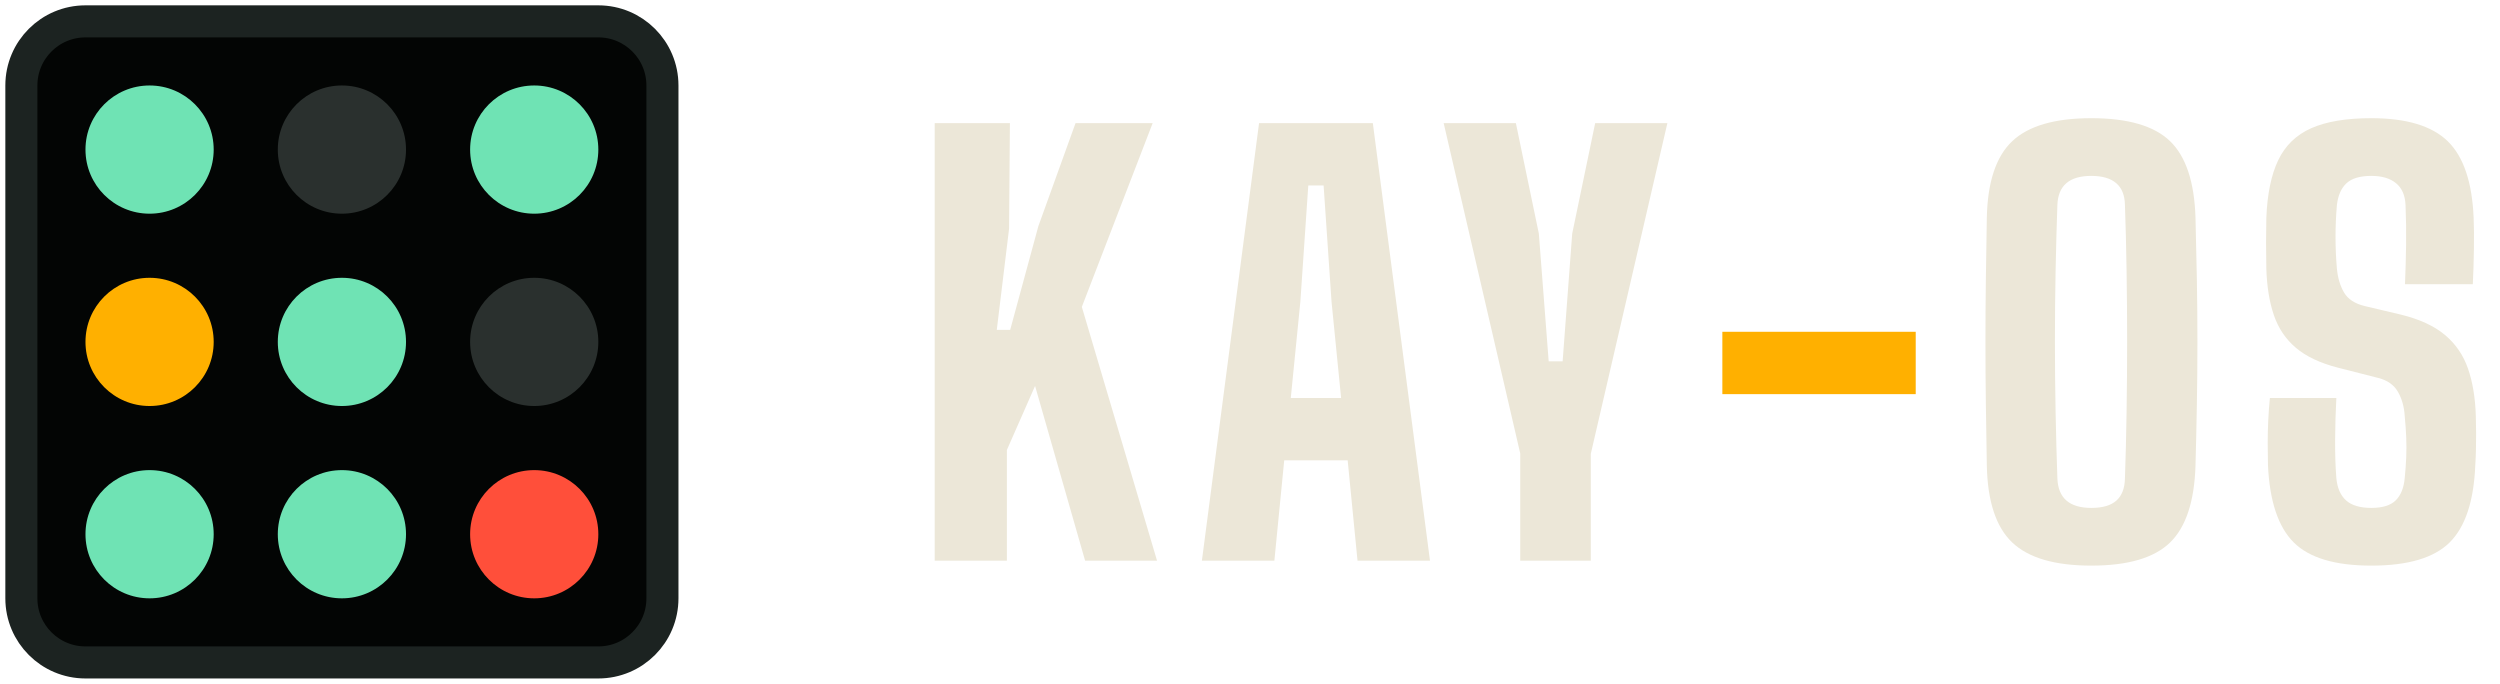
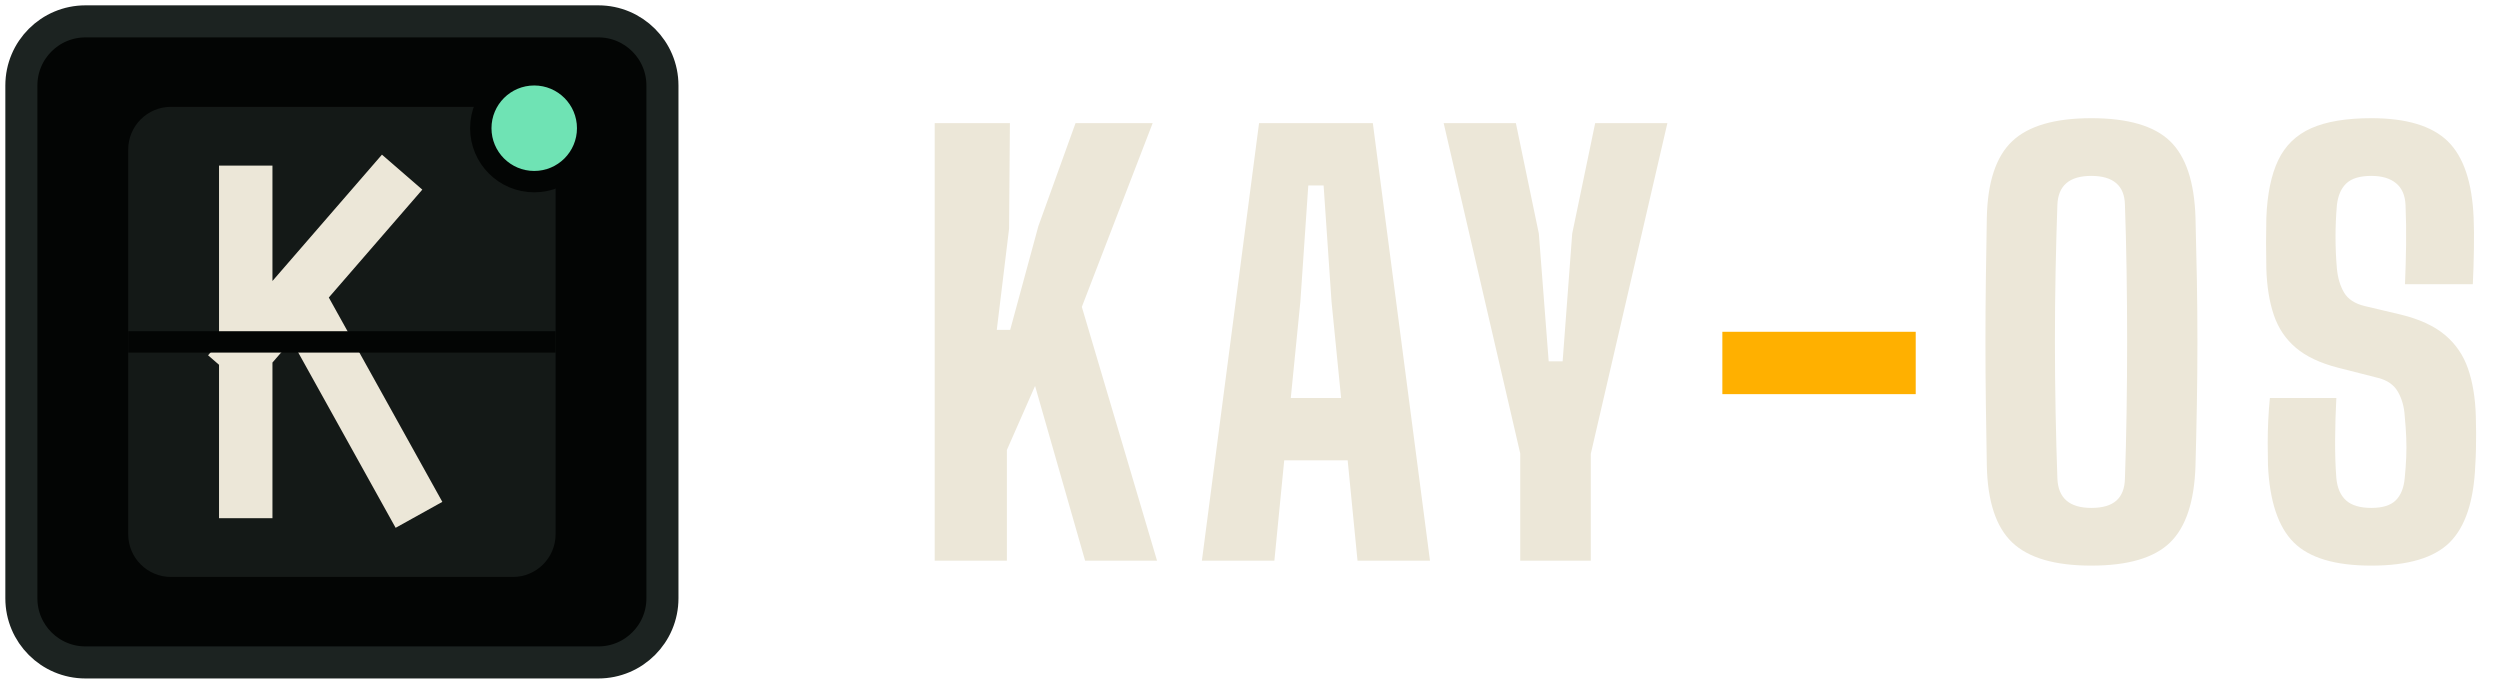
<svg xmlns="http://www.w3.org/2000/svg" viewBox="0 0 365.6 100">
  <svg x="0" y="0" width="100.0" height="100" viewBox="0 0 64 64">
    <rect x="2" y="2" width="60" height="60" rx="6" fill="#030504" stroke="#1c2321" stroke-width="3" />
-     <circle cx="14" cy="14" r="6" fill="#6fe3b4" />
-     <circle cx="32" cy="14" r="6" fill="#2a302e" />
-     <circle cx="50" cy="14" r="6" fill="#6fe3b4" />
-     <circle cx="14" cy="32" r="6" fill="#ffb000" />
-     <circle cx="32" cy="32" r="6" fill="#6fe3b4" />
-     <circle cx="50" cy="32" r="6" fill="#2a302e" />
-     <circle cx="14" cy="50" r="6" fill="#6fe3b4" />
-     <circle cx="32" cy="50" r="6" fill="#6fe3b4" />
-     <circle cx="50" cy="50" r="6" fill="#ff4f3a" />
+     <rect x="12" y="10" width="40" height="44" rx="4" fill="#141917" />
+     <path d="M23 18v28M23 33l13-15M28 28l10 18" stroke="#ece7d8" stroke-width="5" stroke-linecap="square" fill="none" />
+     <rect x="12" y="31" width="40" height="2" fill="#030504" />
+     <circle cx="50" cy="12" r="5" fill="#6fe3b4" stroke="#030504" stroke-width="2" />
  </svg>
  <svg x="132.0" y="16.0" width="233.6" height="68.0" viewBox="-1 -52.8 186.9 54.4">
    <path fill="#ece7d8" d="M2.752 0.0V-51.2H11.552L11.456 -38.848L10.016 -27.008H11.584L14.88 -39.136L19.232 -51.2H28.256L19.968 -29.696L28.768 0.0H20.352L14.496 -20.448L11.2 -12.96V0.0ZM34.016 0.0 40.704 -51.2H54.016L60.704 0.0H52.224L51.072 -11.744H43.648L42.496 0.0ZM44.416 -19.04H50.304L49.184 -30.304L48.256 -43.904H46.464L45.536 -30.304ZM71.264 0.0V-12.48V-12.544L62.304 -51.2H70.752L73.44 -38.272L74.592 -23.328H76.224L77.344 -38.272L80.032 -51.2H88.48L79.52 -12.512V-12.448V0.0Z M138.08 0.576Q131.68 0.576 128.832 -2.128Q125.984 -4.832 125.856 -11.136Q125.792 -14.624 125.744 -18.272Q125.696 -21.92 125.696 -25.616Q125.696 -29.312 125.744 -32.96Q125.792 -36.608 125.856 -40.128Q125.984 -46.4 128.832 -49.088Q131.68 -51.776 138.08 -51.776Q144.512 -51.776 147.296 -49.088Q150.08 -46.4 150.272 -40.128Q150.368 -36.576 150.432 -32.928Q150.496 -29.28 150.496 -25.584Q150.496 -21.888 150.432 -18.256Q150.368 -14.624 150.272 -11.136Q150.08 -4.832 147.296 -2.128Q144.512 0.576 138.08 0.576ZM138.08 -6.176Q140.064 -6.176 141.024 -7.04Q141.984 -7.904 142.016 -9.632Q142.144 -13.248 142.208 -17.328Q142.272 -21.408 142.272 -25.648Q142.272 -29.888 142.208 -33.952Q142.144 -38.016 142.016 -41.632Q141.984 -43.328 140.992 -44.176Q140.0 -45.024 138.08 -45.024Q136.16 -45.024 135.168 -44.176Q134.176 -43.328 134.112 -41.632Q133.984 -38.016 133.904 -33.952Q133.824 -29.888 133.824 -25.648Q133.824 -21.408 133.904 -17.328Q133.984 -13.248 134.112 -9.632Q134.176 -7.904 135.168 -7.04Q136.16 -6.176 138.08 -6.176ZM170.848 0.576Q164.48 0.576 161.76 -2.144Q159.04 -4.864 158.752 -11.168Q158.72 -12.416 158.72 -13.76Q158.72 -15.104 158.784 -16.432Q158.848 -17.76 158.976 -19.04H166.752Q166.624 -16.576 166.608 -14.16Q166.592 -11.744 166.752 -9.664Q166.912 -7.936 167.888 -7.056Q168.864 -6.176 170.848 -6.176Q172.8 -6.176 173.696 -7.056Q174.592 -7.936 174.752 -9.664Q174.88 -10.944 174.928 -12.096Q174.976 -13.248 174.928 -14.432Q174.88 -15.616 174.752 -16.928Q174.656 -18.528 173.968 -19.744Q173.28 -20.96 171.68 -21.376L166.912 -22.592Q163.808 -23.392 162.016 -24.912Q160.224 -26.432 159.44 -28.736Q158.656 -31.04 158.56 -34.176Q158.528 -35.744 158.528 -37.2Q158.528 -38.656 158.56 -40.096Q158.72 -44.288 159.952 -46.864Q161.184 -49.44 163.824 -50.608Q166.464 -51.776 170.848 -51.776Q177.024 -51.776 179.792 -49.072Q182.56 -46.368 182.816 -40.096Q182.88 -38.624 182.848 -36.48Q182.816 -34.336 182.72 -32.352H174.784Q174.88 -34.656 174.912 -36.976Q174.944 -39.296 174.848 -41.6Q174.784 -43.296 173.744 -44.16Q172.704 -45.024 170.848 -45.024Q168.864 -45.024 167.936 -44.16Q167.008 -43.296 166.816 -41.6Q166.656 -39.744 166.656 -37.888Q166.656 -36.032 166.816 -34.176Q166.976 -32.512 167.664 -31.36Q168.352 -30.208 170.08 -29.792L174.272 -28.8Q177.568 -28.0 179.456 -26.416Q181.344 -24.832 182.16 -22.464Q182.976 -20.096 183.072 -16.928Q183.104 -15.872 183.104 -14.928Q183.104 -13.984 183.088 -13.072Q183.072 -12.16 183.008 -11.168Q182.752 -4.864 180.016 -2.144Q177.28 0.576 170.848 0.576Z" />
    <path fill="#ffb000" d="M94.912 -19.488V-26.784H117.536V-19.488Z" />
  </svg>
</svg>
